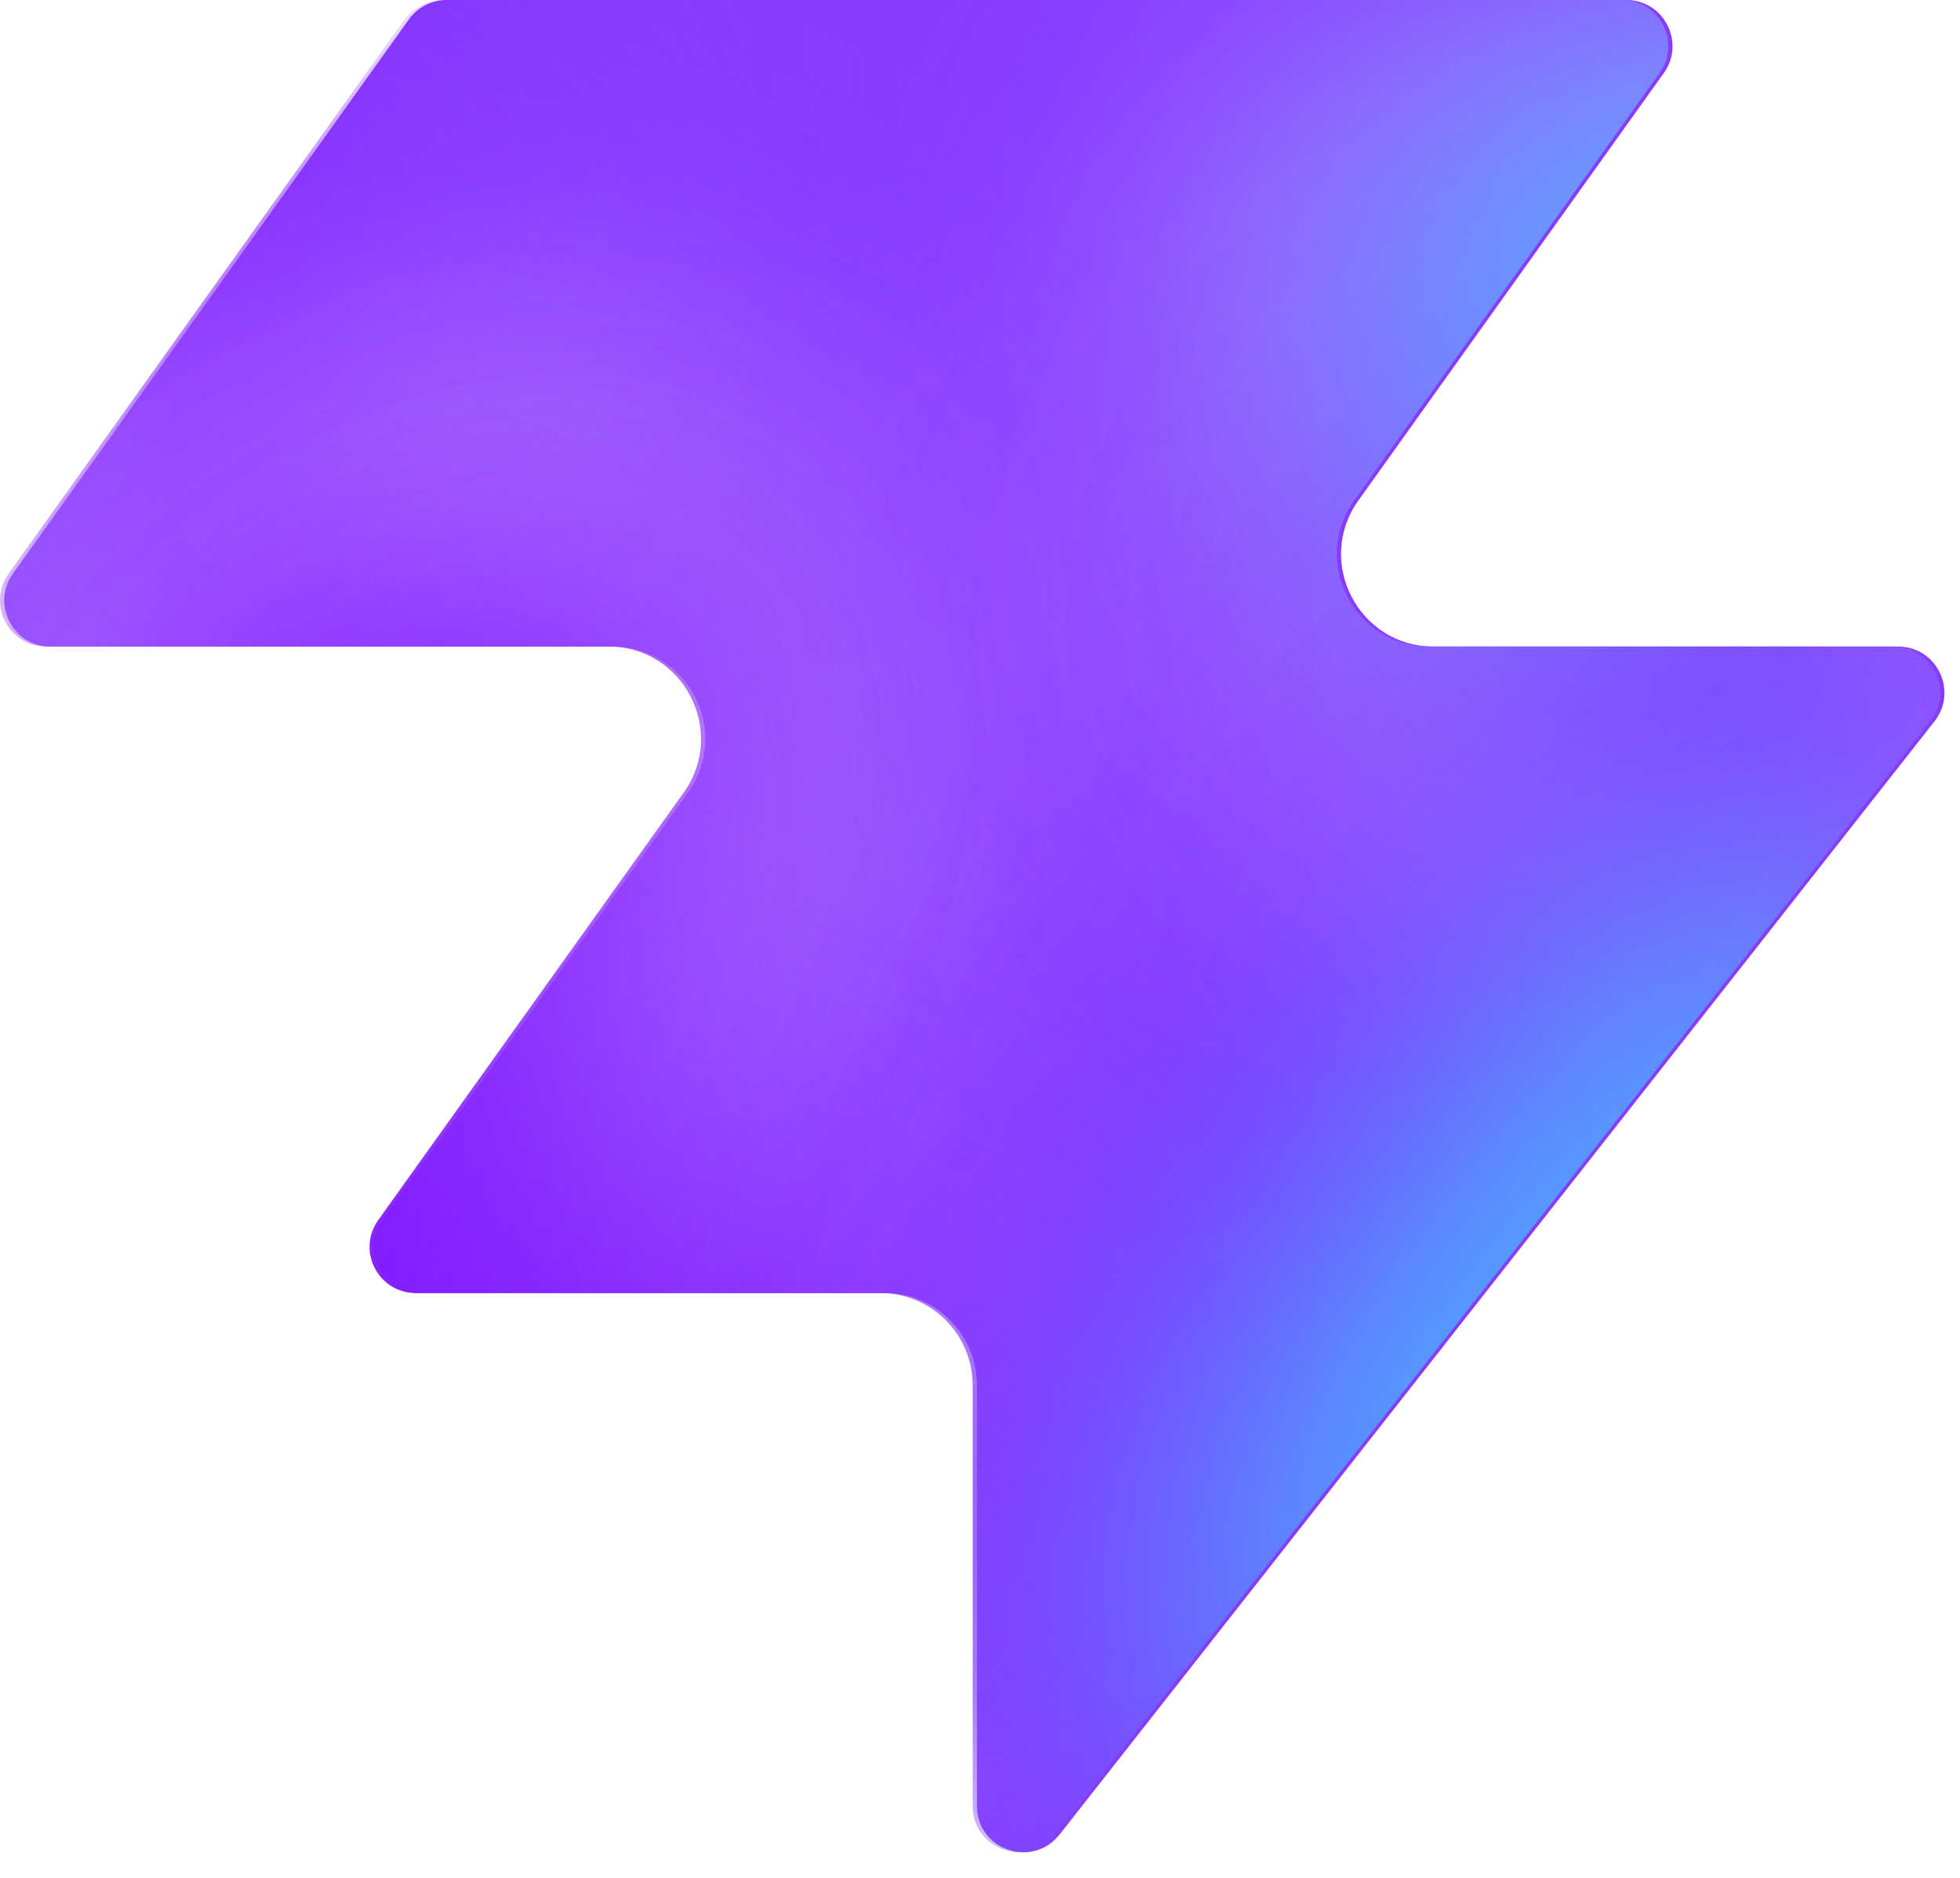
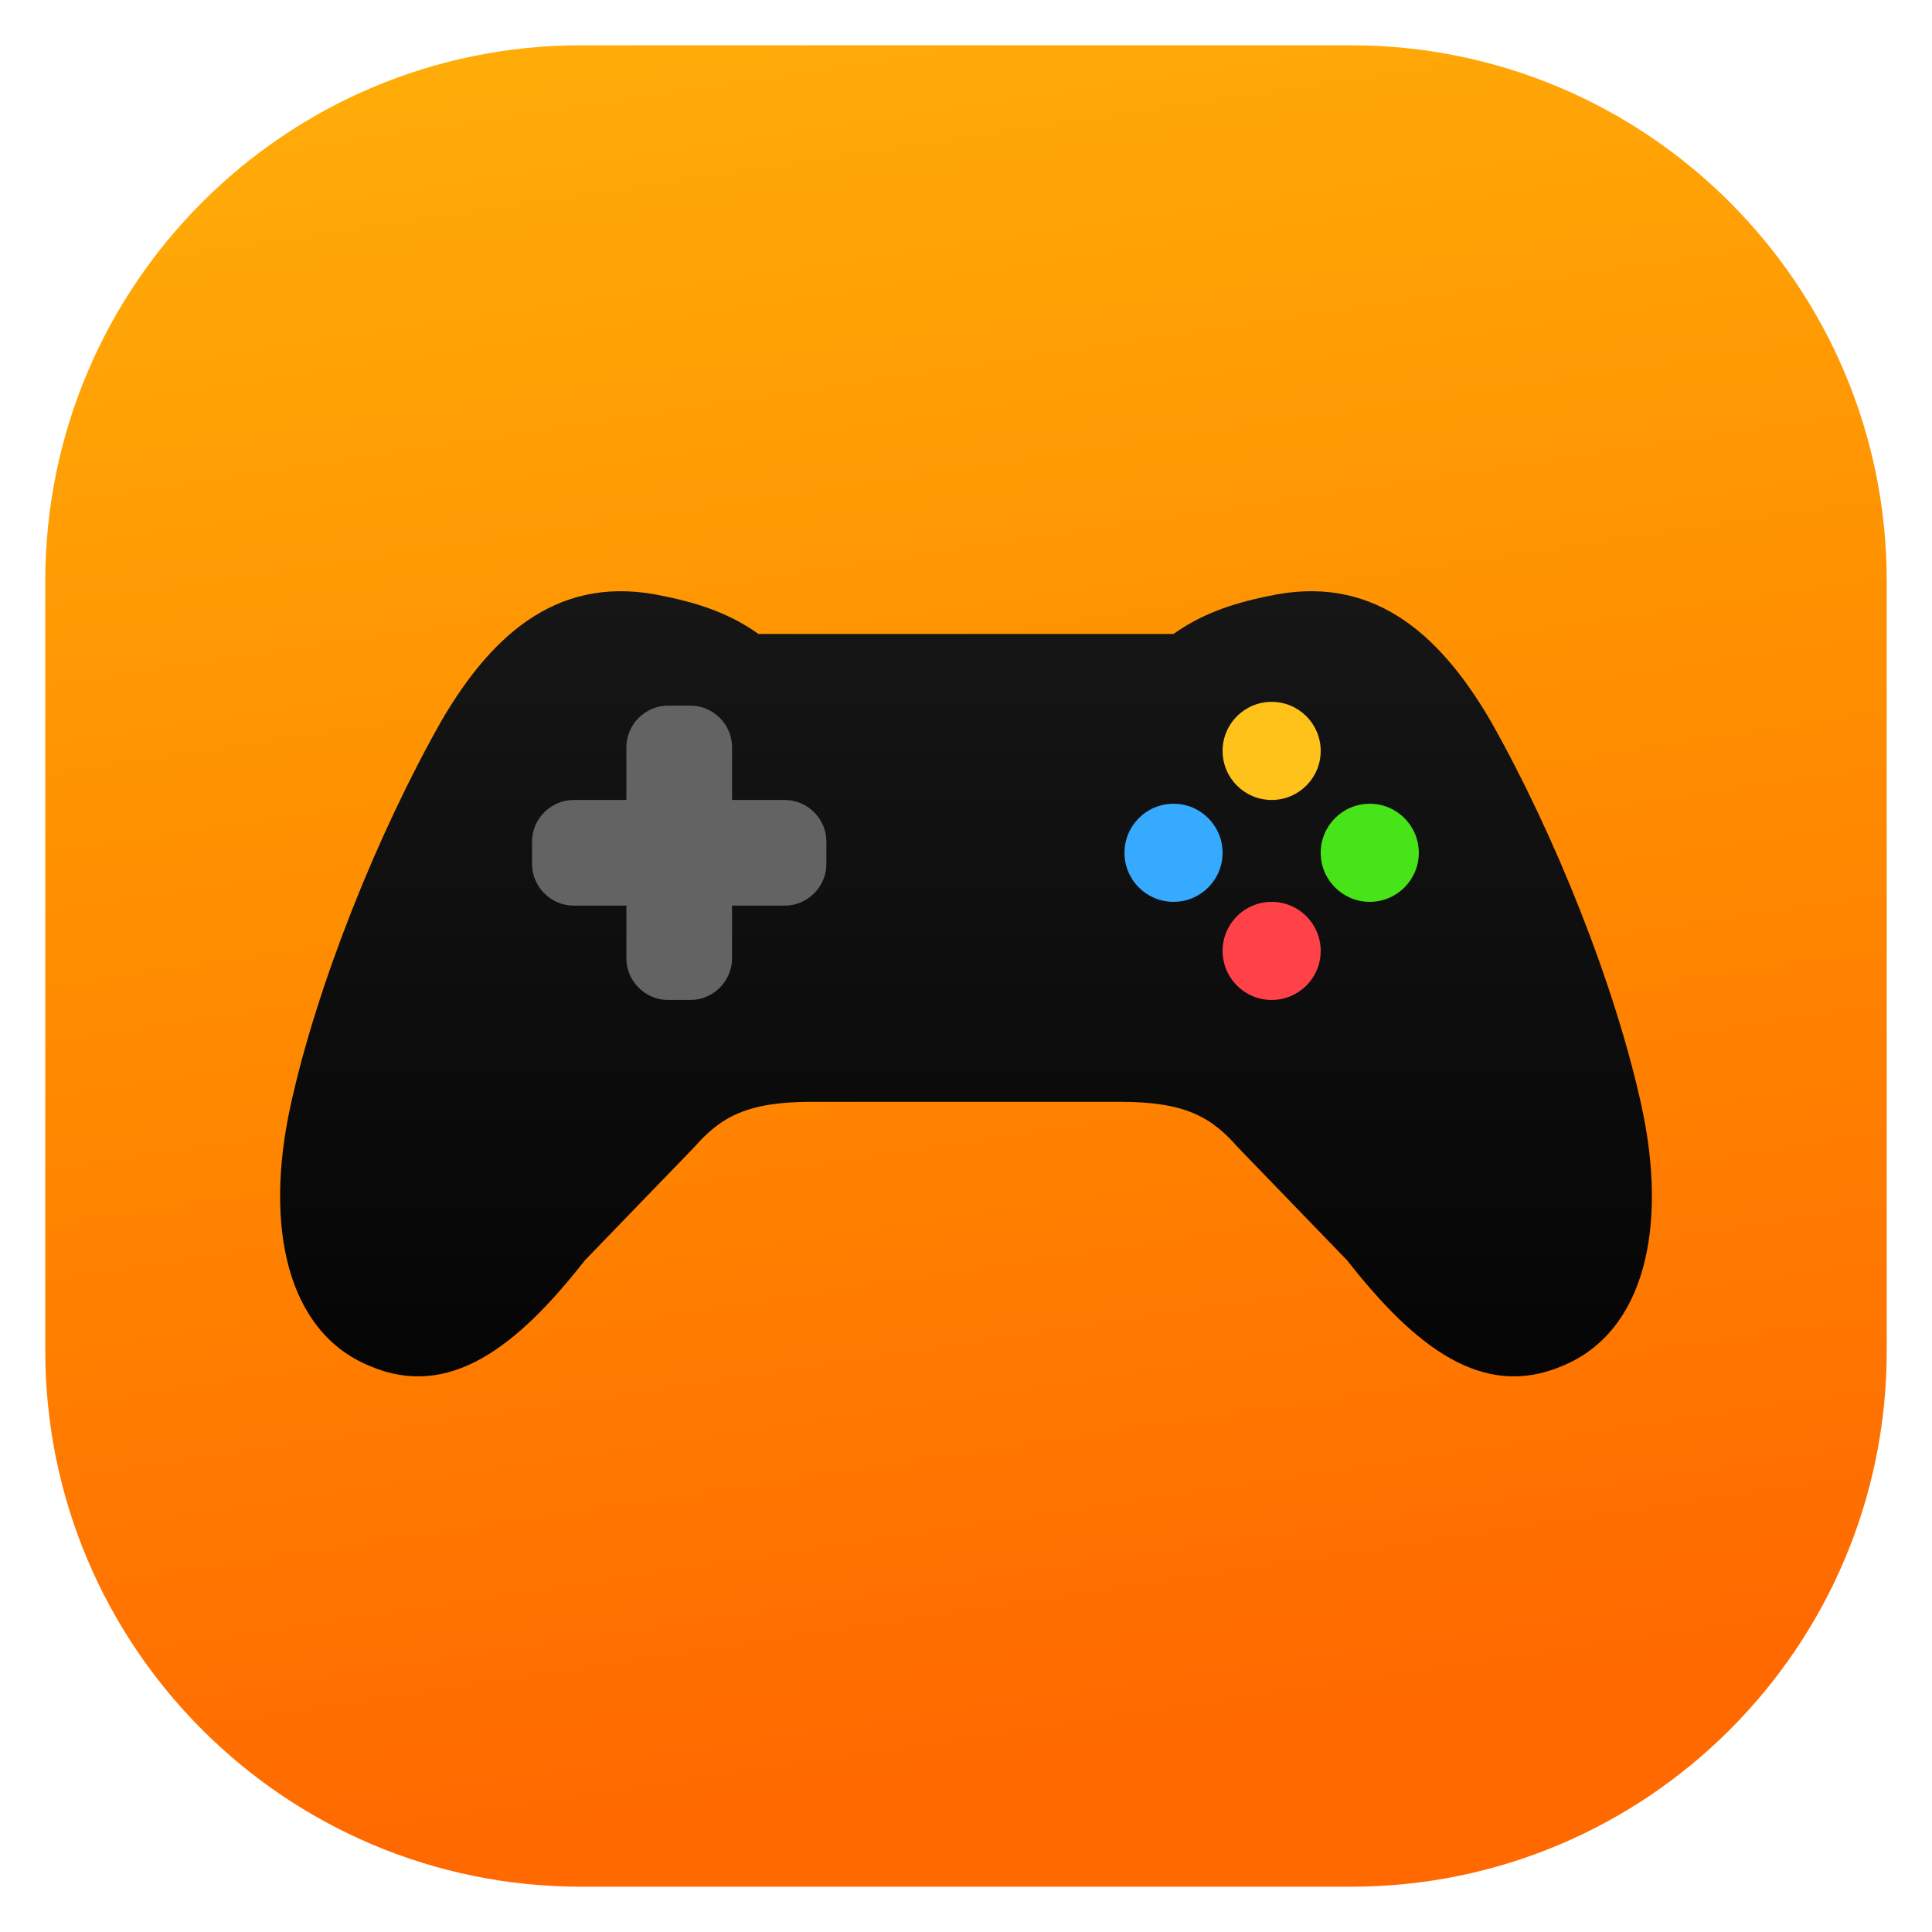
- <svg xmlns="http://www.w3.org/2000/svg" width="48" height="46" fill="none" viewBox="0 0 48 46">
-   <path fill="#863bff" d="M25.946 44.938c-.664.845-2.021.375-2.021-.698V33.937a2.26 2.26 0 0 0-2.262-2.262H10.287c-.92 0-1.456-1.04-.92-1.788l7.48-10.471c1.07-1.497 0-3.578-1.842-3.578H1.237c-.92 0-1.456-1.04-.92-1.788L10.013.474c.214-.297.556-.474.92-.474h28.894c.92 0 1.456 1.04.92 1.788l-7.48 10.471c-1.07 1.498 0 3.579 1.842 3.579h11.377c.943 0 1.473 1.088.89 1.83L25.947 44.94z" style="fill:#863bff;fill:color(display-p3 .525 .23 1);fill-opacity:1" />
-   <mask id="a" width="48" height="46" x="0" y="0" maskUnits="userSpaceOnUse" style="mask-type:alpha">
-     <path fill="#000" d="M25.842 44.938c-.664.844-2.021.375-2.021-.698V33.937a2.26 2.26 0 0 0-2.262-2.262H10.183c-.92 0-1.456-1.04-.92-1.788l7.48-10.471c1.07-1.498 0-3.579-1.842-3.579H1.133c-.92 0-1.456-1.04-.92-1.787L9.91.473c.214-.297.556-.474.92-.474h28.894c.92 0 1.456 1.04.92 1.788l-7.48 10.471c-1.07 1.498 0 3.578 1.842 3.578h11.377c.943 0 1.473 1.088.89 1.832L25.843 44.94z" style="fill:#000;fill-opacity:1" />
-   </mask>
-   <g mask="url(#a)">
-     <g filter="url(#b)">
-       <ellipse cx="5.508" cy="14.704" fill="#ede6ff" rx="5.508" ry="14.704" style="fill:#ede6ff;fill:color(display-p3 .927 .903 1);fill-opacity:1" transform="matrix(.00324 1 1 -.00324 -4.47 31.516)" />
-     </g>
-     <g filter="url(#c)">
-       <ellipse cx="10.399" cy="29.851" fill="#ede6ff" rx="10.399" ry="29.851" style="fill:#ede6ff;fill:color(display-p3 .927 .903 1);fill-opacity:1" transform="matrix(.00324 1 1 -.00324 -39.328 7.883)" />
-     </g>
-     <g filter="url(#d)">
-       <ellipse cx="5.508" cy="30.487" fill="#7e14ff" rx="5.508" ry="30.487" style="fill:#7e14ff;fill:color(display-p3 .492 .077 1);fill-opacity:1" transform="rotate(89.814 -25.913 -14.639)scale(1 -1)" />
-     </g>
-     <g filter="url(#e)">
-       <ellipse cx="5.508" cy="30.599" fill="#7e14ff" rx="5.508" ry="30.599" style="fill:#7e14ff;fill:color(display-p3 .492 .077 1);fill-opacity:1" transform="rotate(89.814 -32.644 -3.334)scale(1 -1)" />
-     </g>
-     <g filter="url(#f)">
-       <ellipse cx="5.508" cy="30.599" fill="#7e14ff" rx="5.508" ry="30.599" style="fill:#7e14ff;fill:color(display-p3 .492 .077 1);fill-opacity:1" transform="matrix(.00324 1 1 -.00324 -34.34 30.47)" />
-     </g>
-     <g filter="url(#g)">
-       <ellipse cx="14.072" cy="22.078" fill="#ede6ff" rx="14.072" ry="22.078" style="fill:#ede6ff;fill:color(display-p3 .927 .903 1);fill-opacity:1" transform="rotate(93.35 24.506 48.493)scale(-1 1)" />
-     </g>
-     <g filter="url(#h)">
-       <ellipse cx="3.47" cy="21.501" fill="#7e14ff" rx="3.47" ry="21.501" style="fill:#7e14ff;fill:color(display-p3 .492 .077 1);fill-opacity:1" transform="rotate(89.009 28.708 47.59)scale(-1 1)" />
-     </g>
-     <g filter="url(#i)">
-       <ellipse cx="3.47" cy="21.501" fill="#7e14ff" rx="3.47" ry="21.501" style="fill:#7e14ff;fill:color(display-p3 .492 .077 1);fill-opacity:1" transform="rotate(89.009 28.708 47.59)scale(-1 1)" />
-     </g>
-     <g filter="url(#j)">
-       <ellipse cx=".387" cy="8.972" fill="#7e14ff" rx="4.407" ry="29.108" style="fill:#7e14ff;fill:color(display-p3 .492 .077 1);fill-opacity:1" transform="rotate(39.51 .387 8.972)" />
-     </g>
-     <g filter="url(#k)">
-       <ellipse cx="47.523" cy="-6.092" fill="#7e14ff" rx="4.407" ry="29.108" style="fill:#7e14ff;fill:color(display-p3 .492 .077 1);fill-opacity:1" transform="rotate(37.892 47.523 -6.092)" />
-     </g>
-     <g filter="url(#l)">
-       <ellipse cx="41.412" cy="6.333" fill="#47bfff" rx="5.971" ry="9.665" style="fill:#47bfff;fill:color(display-p3 .28 .748 1);fill-opacity:1" transform="rotate(37.892 41.412 6.333)" />
-     </g>
-     <g filter="url(#m)">
-       <ellipse cx="-1.879" cy="38.332" fill="#7e14ff" rx="4.407" ry="29.108" style="fill:#7e14ff;fill:color(display-p3 .492 .077 1);fill-opacity:1" transform="rotate(37.892 -1.88 38.332)" />
-     </g>
-     <g filter="url(#n)">
-       <ellipse cx="-1.879" cy="38.332" fill="#7e14ff" rx="4.407" ry="29.108" style="fill:#7e14ff;fill:color(display-p3 .492 .077 1);fill-opacity:1" transform="rotate(37.892 -1.88 38.332)" />
-     </g>
-     <g filter="url(#o)">
-       <ellipse cx="35.651" cy="29.907" fill="#7e14ff" rx="4.407" ry="29.108" style="fill:#7e14ff;fill:color(display-p3 .492 .077 1);fill-opacity:1" transform="rotate(37.892 35.651 29.907)" />
-     </g>
-     <g filter="url(#p)">
-       <ellipse cx="38.418" cy="32.4" fill="#47bfff" rx="5.971" ry="15.297" style="fill:#47bfff;fill:color(display-p3 .28 .748 1);fill-opacity:1" transform="rotate(37.892 38.418 32.4)" />
-     </g>
-   </g>
+ <svg xmlns="http://www.w3.org/2000/svg" viewBox="0 0 512 512" role="img" aria-label="Orange game controller favicon">
  <defs>
-     <filter id="b" width="60.045" height="41.654" x="-19.77" y="16.149" color-interpolation-filters="sRGB" filterUnits="userSpaceOnUse">
-       <feFlood flood-opacity="0" result="BackgroundImageFix" />
-       <feBlend in="SourceGraphic" in2="BackgroundImageFix" result="shape" />
-       <feGaussianBlur result="effect1_foregroundBlur_2002_17158" stdDeviation="7.659" />
-     </filter>
-     <filter id="c" width="90.34" height="51.437" x="-54.613" y="-7.533" color-interpolation-filters="sRGB" filterUnits="userSpaceOnUse">
-       <feFlood flood-opacity="0" result="BackgroundImageFix" />
-       <feBlend in="SourceGraphic" in2="BackgroundImageFix" result="shape" />
-       <feGaussianBlur result="effect1_foregroundBlur_2002_17158" stdDeviation="7.659" />
-     </filter>
-     <filter id="d" width="79.355" height="29.4" x="-49.64" y="2.03" color-interpolation-filters="sRGB" filterUnits="userSpaceOnUse">
-       <feFlood flood-opacity="0" result="BackgroundImageFix" />
-       <feBlend in="SourceGraphic" in2="BackgroundImageFix" result="shape" />
-       <feGaussianBlur result="effect1_foregroundBlur_2002_17158" stdDeviation="4.596" />
-     </filter>
-     <filter id="e" width="79.579" height="29.4" x="-45.045" y="20.029" color-interpolation-filters="sRGB" filterUnits="userSpaceOnUse">
-       <feFlood flood-opacity="0" result="BackgroundImageFix" />
-       <feBlend in="SourceGraphic" in2="BackgroundImageFix" result="shape" />
-       <feGaussianBlur result="effect1_foregroundBlur_2002_17158" stdDeviation="4.596" />
-     </filter>
-     <filter id="f" width="79.579" height="29.4" x="-43.513" y="21.178" color-interpolation-filters="sRGB" filterUnits="userSpaceOnUse">
-       <feFlood flood-opacity="0" result="BackgroundImageFix" />
-       <feBlend in="SourceGraphic" in2="BackgroundImageFix" result="shape" />
-       <feGaussianBlur result="effect1_foregroundBlur_2002_17158" stdDeviation="4.596" />
-     </filter>
-     <filter id="g" width="74.749" height="58.852" x="15.756" y="-17.901" color-interpolation-filters="sRGB" filterUnits="userSpaceOnUse">
-       <feFlood flood-opacity="0" result="BackgroundImageFix" />
-       <feBlend in="SourceGraphic" in2="BackgroundImageFix" result="shape" />
-       <feGaussianBlur result="effect1_foregroundBlur_2002_17158" stdDeviation="7.659" />
-     </filter>
-     <filter id="h" width="61.377" height="25.362" x="23.548" y="2.284" color-interpolation-filters="sRGB" filterUnits="userSpaceOnUse">
-       <feFlood flood-opacity="0" result="BackgroundImageFix" />
-       <feBlend in="SourceGraphic" in2="BackgroundImageFix" result="shape" />
-       <feGaussianBlur result="effect1_foregroundBlur_2002_17158" stdDeviation="4.596" />
-     </filter>
-     <filter id="i" width="61.377" height="25.362" x="23.548" y="2.284" color-interpolation-filters="sRGB" filterUnits="userSpaceOnUse">
-       <feFlood flood-opacity="0" result="BackgroundImageFix" />
-       <feBlend in="SourceGraphic" in2="BackgroundImageFix" result="shape" />
-       <feGaussianBlur result="effect1_foregroundBlur_2002_17158" stdDeviation="4.596" />
-     </filter>
-     <filter id="j" width="56.045" height="63.649" x="-27.636" y="-22.853" color-interpolation-filters="sRGB" filterUnits="userSpaceOnUse">
-       <feFlood flood-opacity="0" result="BackgroundImageFix" />
-       <feBlend in="SourceGraphic" in2="BackgroundImageFix" result="shape" />
-       <feGaussianBlur result="effect1_foregroundBlur_2002_17158" stdDeviation="4.596" />
-     </filter>
-     <filter id="k" width="54.814" height="64.646" x="20.116" y="-38.415" color-interpolation-filters="sRGB" filterUnits="userSpaceOnUse">
-       <feFlood flood-opacity="0" result="BackgroundImageFix" />
-       <feBlend in="SourceGraphic" in2="BackgroundImageFix" result="shape" />
-       <feGaussianBlur result="effect1_foregroundBlur_2002_17158" stdDeviation="4.596" />
-     </filter>
-     <filter id="l" width="33.541" height="35.313" x="24.641" y="-11.323" color-interpolation-filters="sRGB" filterUnits="userSpaceOnUse">
-       <feFlood flood-opacity="0" result="BackgroundImageFix" />
-       <feBlend in="SourceGraphic" in2="BackgroundImageFix" result="shape" />
-       <feGaussianBlur result="effect1_foregroundBlur_2002_17158" stdDeviation="4.596" />
-     </filter>
-     <filter id="m" width="54.814" height="64.646" x="-29.286" y="6.009" color-interpolation-filters="sRGB" filterUnits="userSpaceOnUse">
-       <feFlood flood-opacity="0" result="BackgroundImageFix" />
-       <feBlend in="SourceGraphic" in2="BackgroundImageFix" result="shape" />
-       <feGaussianBlur result="effect1_foregroundBlur_2002_17158" stdDeviation="4.596" />
-     </filter>
-     <filter id="n" width="54.814" height="64.646" x="-29.286" y="6.009" color-interpolation-filters="sRGB" filterUnits="userSpaceOnUse">
-       <feFlood flood-opacity="0" result="BackgroundImageFix" />
-       <feBlend in="SourceGraphic" in2="BackgroundImageFix" result="shape" />
-       <feGaussianBlur result="effect1_foregroundBlur_2002_17158" stdDeviation="4.596" />
-     </filter>
-     <filter id="o" width="54.814" height="64.646" x="8.244" y="-2.416" color-interpolation-filters="sRGB" filterUnits="userSpaceOnUse">
-       <feFlood flood-opacity="0" result="BackgroundImageFix" />
-       <feBlend in="SourceGraphic" in2="BackgroundImageFix" result="shape" />
-       <feGaussianBlur result="effect1_foregroundBlur_2002_17158" stdDeviation="4.596" />
-     </filter>
-     <filter id="p" width="39.409" height="43.623" x="18.713" y="10.588" color-interpolation-filters="sRGB" filterUnits="userSpaceOnUse">
-       <feFlood flood-opacity="0" result="BackgroundImageFix" />
-       <feBlend in="SourceGraphic" in2="BackgroundImageFix" result="shape" />
-       <feGaussianBlur result="effect1_foregroundBlur_2002_17158" stdDeviation="4.596" />
-     </filter>
+     <linearGradient id="orange" x1="0" y1="0" x2="0.15" y2="1">
+       <stop offset="0" stop-color="#ffae09" />
+       <stop offset="0.48" stop-color="#ff8e00" />
+       <stop offset="1" stop-color="#ff6900" />
+     </linearGradient>
+     <linearGradient id="pad" x1="0" y1="0" x2="0" y2="1">
+       <stop offset="0" stop-color="#161616" />
+       <stop offset="1" stop-color="#050505" />
+     </linearGradient>
  </defs>
+   <rect x="12" y="12" width="488" height="488" rx="142" fill="url(#orange)" />
+   <path d="M 176 158 C 149 152 131 167 117 191 C 100 221 84 261 77 293 C 70 325 76 353 98 362 C 119 371 137 357 155 334 L 184 304 C 191 296 198 292 215 292 H 297 C 314 292 321 296 328 304 L 357 334 C 375 357 393 371 414 362 C 436 353 442 325 435 293 C 428 261 412 221 395 191 C 381 167 363 152 336 158 C 326 160 318 163 311 168 H 201 C 194 163 186 160 176 158 Z" fill="url(#pad)" />
+   <path d="M 166 198 C 166 192 171 187 177 187 H 183 C 189 187 194 192 194 198 V 212 H 208 C 214 212 219 217 219 223 V 229 C 219 235 214 240 208 240 H 194 V 254 C 194 260 189 265 183 265 H 177 C 171 265 166 260 166 254 V 240 H 152 C 146 240 141 235 141 229 V 223 C 141 217 146 212 152 212 H 166 Z" fill="#636363" />
+   <circle cx="337" cy="199" r="13" fill="#ffc21b" />
+   <circle cx="311" cy="226" r="13" fill="#35aaff" />
+   <circle cx="363" cy="226" r="13" fill="#47e419" />
+   <circle cx="337" cy="252" r="13" fill="#ff4248" />
</svg>
